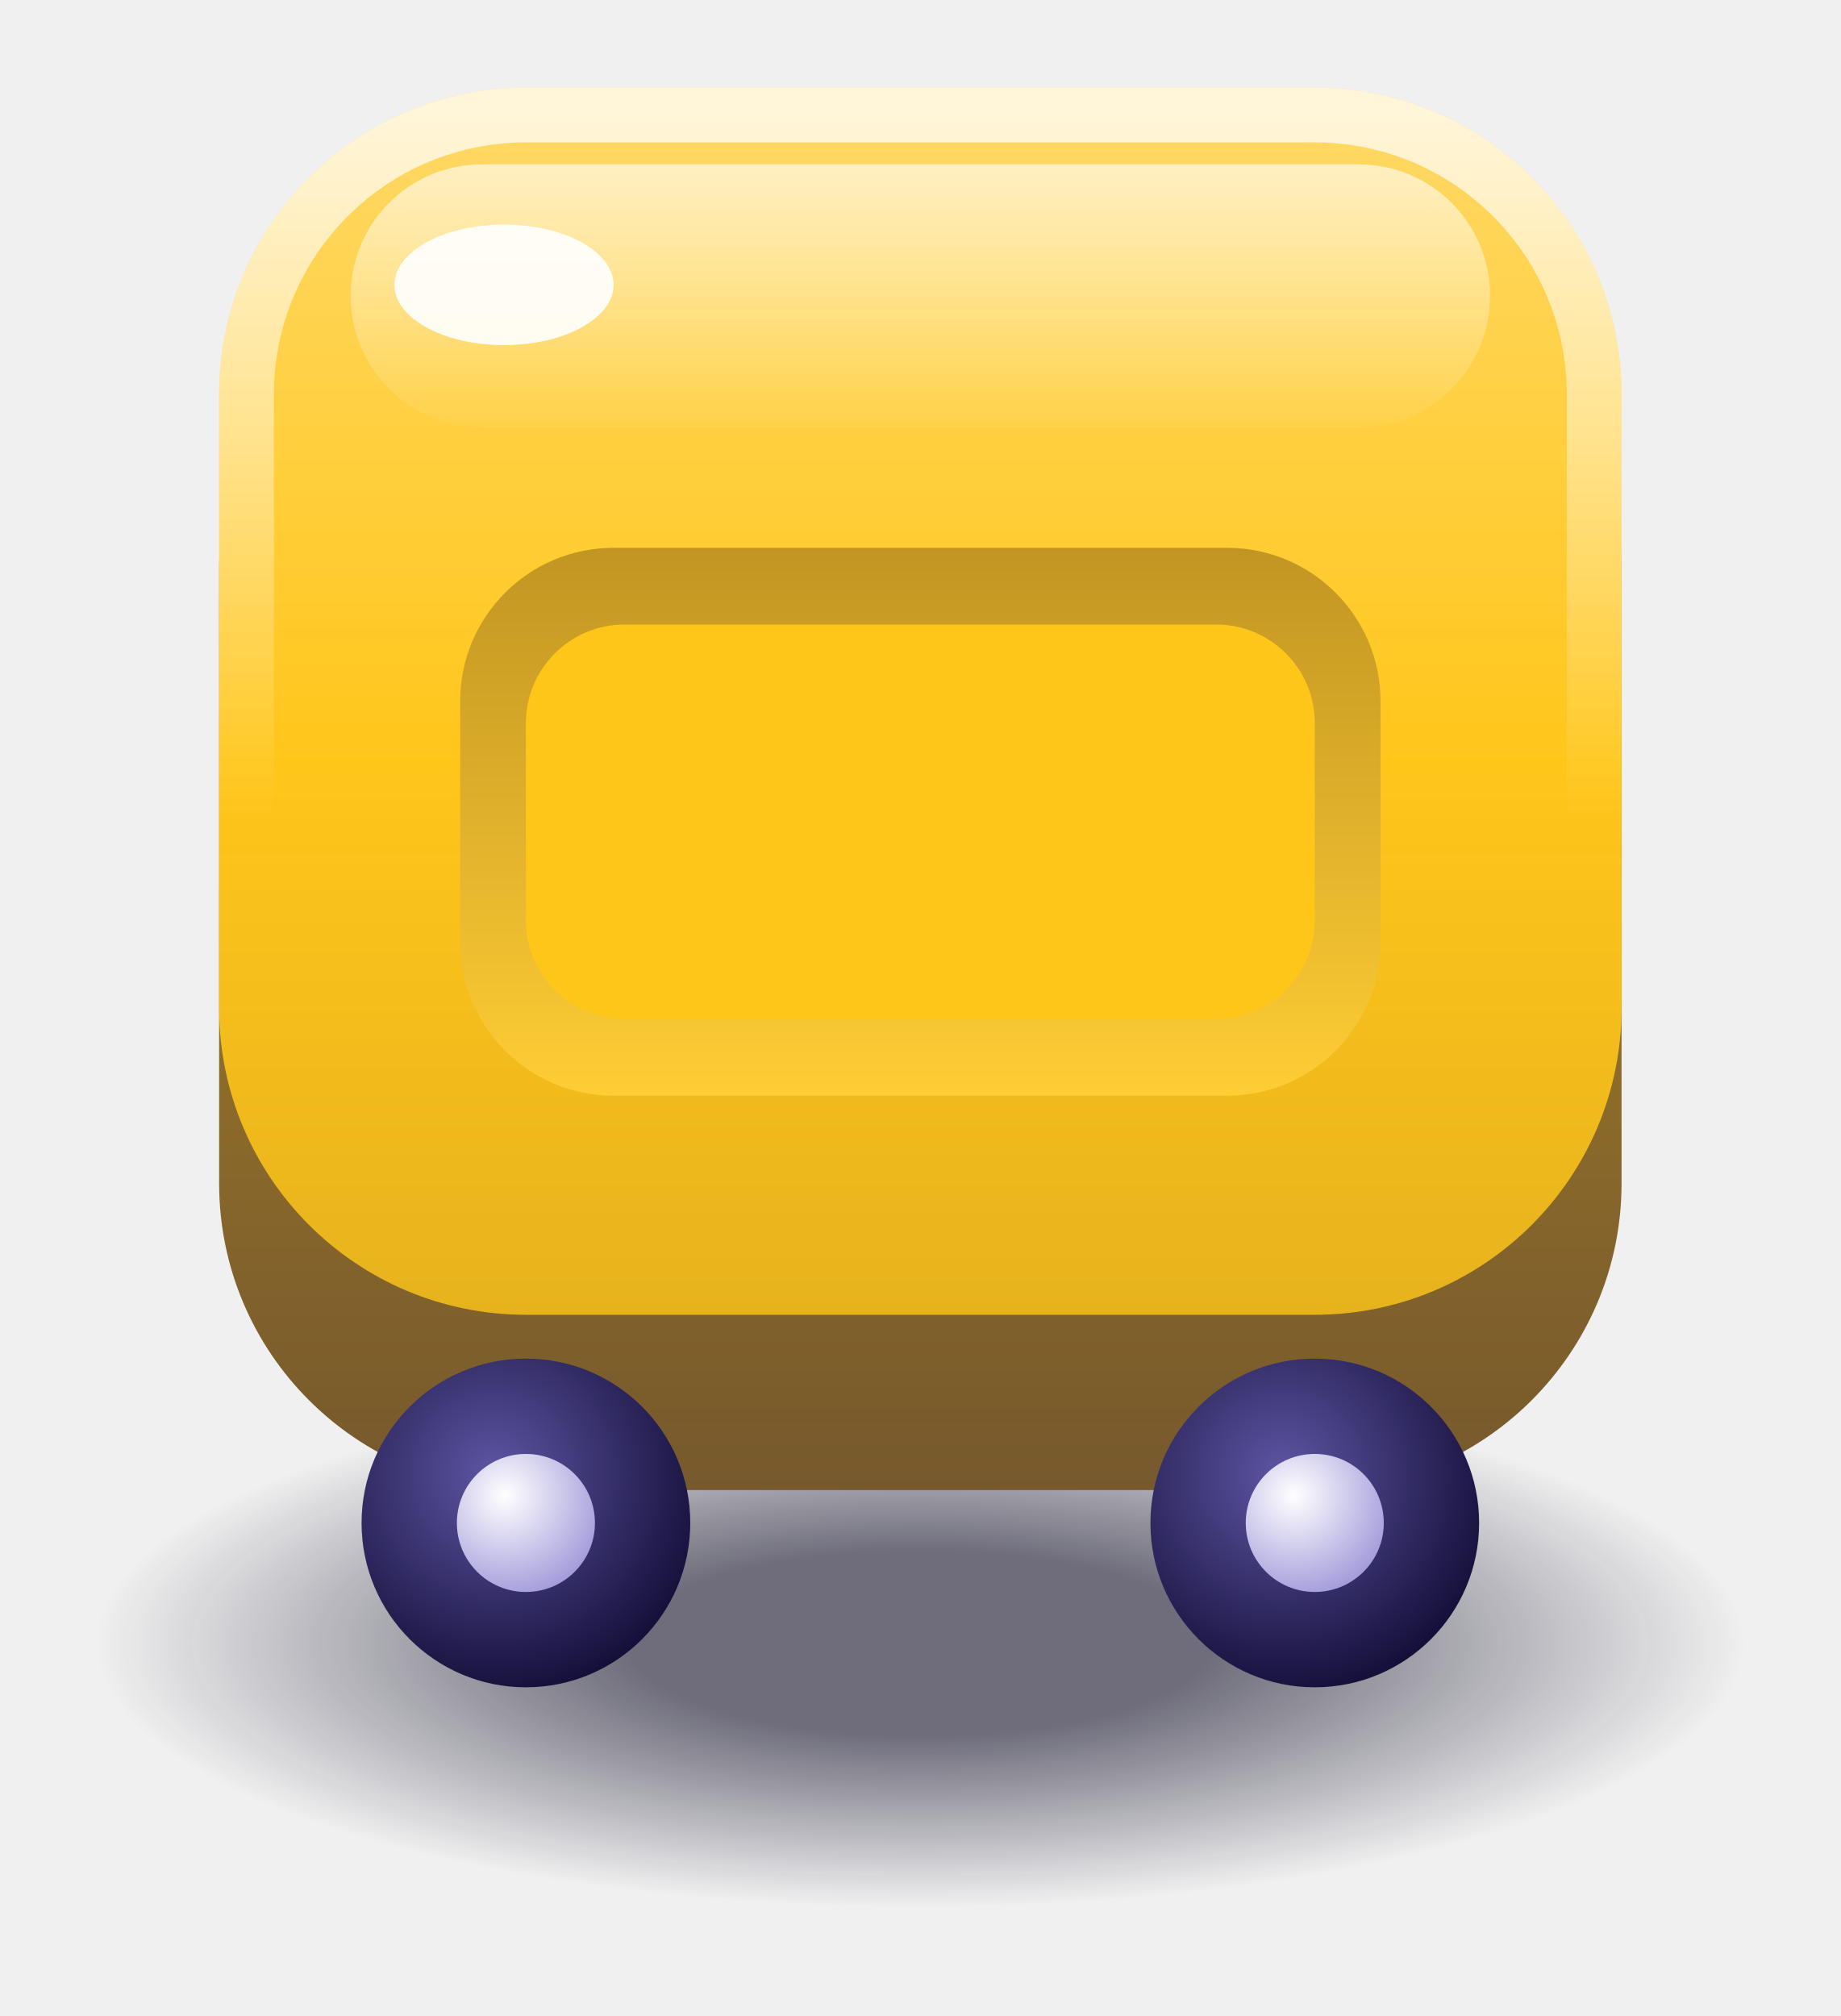
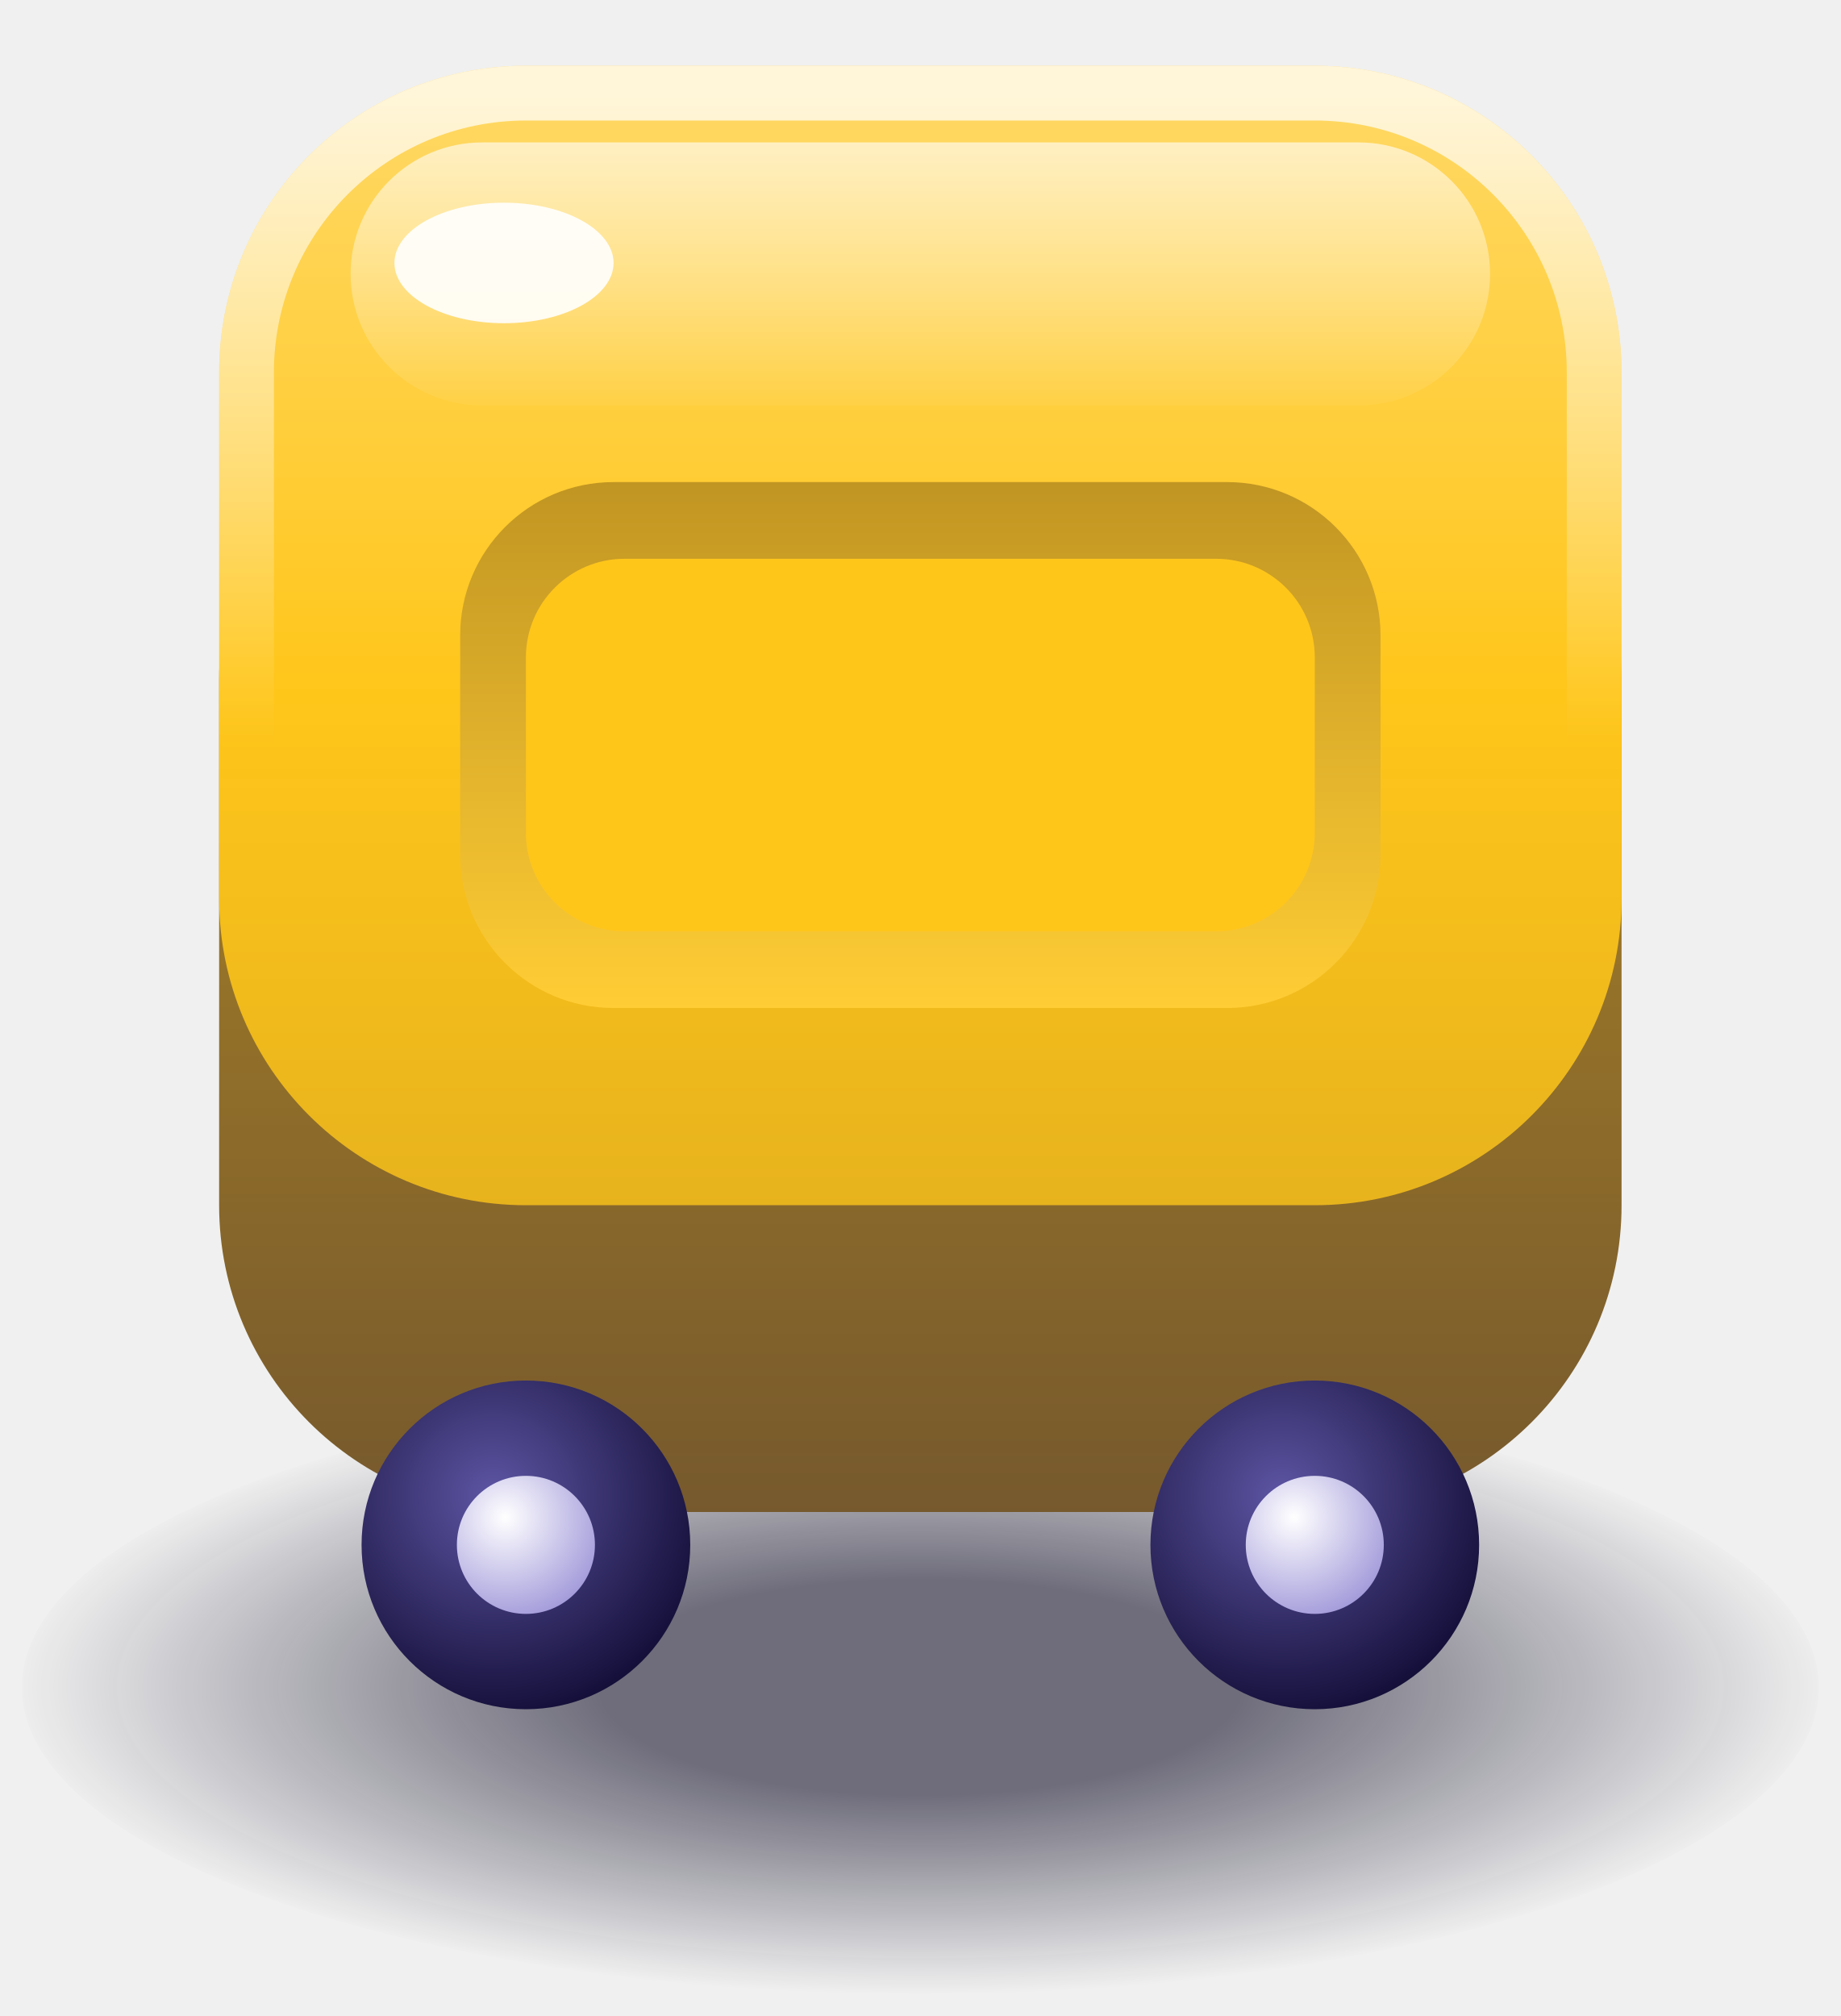
<svg xmlns="http://www.w3.org/2000/svg" width="168" height="184" viewBox="0 0 168 184">
  <defs>
    <linearGradient id="top" x1="0" y1="0" x2="0" y2="1">
      <stop offset="0" stop-color="#ffd968" />
      <stop offset="0.55" stop-color="#ffc61a" />
      <stop offset="1" stop-color="#e7b31d" />
    </linearGradient>
    <linearGradient id="side" x1="0" y1="0" x2="0" y2="1">
      <stop offset="0" stop-color="#b88e24" />
      <stop offset="1" stop-color="#76592d" />
    </linearGradient>
    <linearGradient id="panel" x1="0" y1="0" x2="0" y2="1">
      <stop offset="0" stop-color="#c19522" />
      <stop offset="1" stop-color="#ffcd35" />
    </linearGradient>
    <linearGradient id="rim" x1="0" y1="0" x2="0" y2="1">
      <stop offset="0" stop-color="#ffffff" stop-opacity="0.75" />
      <stop offset="0.6" stop-color="#ffffff" stop-opacity="0" />
    </linearGradient>
    <linearGradient id="gloss" x1="0" y1="0" x2="0" y2="1">
      <stop offset="0" stop-color="#ffffff" stop-opacity="0.62" />
      <stop offset="1" stop-color="#ffffff" stop-opacity="0.04" />
    </linearGradient>
    <radialGradient id="shadow" cx="0.5" cy="0.5" r="0.5">
      <stop offset="0.35" stop-color="#05021c" stop-opacity="0.55" />
      <stop offset="1" stop-color="#05021c" stop-opacity="0" />
    </radialGradient>
    <radialGradient id="wheel" cx="0.4" cy="0.35" r="0.7">
      <stop offset="0" stop-color="#5d55a3" />
      <stop offset="1" stop-color="#120d36" />
    </radialGradient>
    <radialGradient id="hub" cx="0.35" cy="0.3" r="0.8">
      <stop offset="0" stop-color="#ffffff" />
      <stop offset="1" stop-color="#9d95d8" />
    </radialGradient>
    <radialGradient id="dome" cx="0.35" cy="0.3" r="0.8">
      <stop offset="0" stop-color="#ffe081" />
      <stop offset="1" stop-color="#ac8425" />
    </radialGradient>
    <linearGradient id="glass" x1="0" y1="0" x2="1" y2="1">
      <stop offset="0" stop-color="#d8f4ff" />
      <stop offset="1" stop-color="#3fa9f0" />
    </linearGradient>
    <radialGradient id="lamp" cx="0.4" cy="0.35" r="0.7">
      <stop offset="0" stop-color="#ffffff" />
      <stop offset="1" stop-color="#ffcf3a" />
    </radialGradient>
  </defs>
-   <ellipse cx="84.0" cy="150" rx="76.0" ry="24" fill="url(#shadow)" />
-   <rect x="20" y="24" width="128" height="112" rx="28" fill="url(#side)" />
-   <circle cx="48" cy="139" r="15" fill="url(#wheel)" />
-   <circle cx="48" cy="139" r="6.3" fill="url(#hub)" />
-   <circle cx="120" cy="139" r="15" fill="url(#wheel)" />
-   <circle cx="120" cy="139" r="6.3" fill="url(#hub)" />
-   <rect x="20" y="8" width="128" height="112" rx="28" fill="url(#top)" />
-   <rect x="22.5" y="10.5" width="123" height="107" rx="25.5" fill="none" stroke="url(#rim)" stroke-width="5" />
-   <rect x="42" y="50" width="84" height="50" rx="14" fill="url(#panel)" />
-   <rect x="48" y="57" width="72" height="36" rx="9" fill="#ffc61a" />
-   <rect x="32" y="15" width="104" height="24" rx="12" fill="url(#gloss)" />
-   <ellipse cx="46" cy="26" rx="10" ry="5.5" fill="#ffffff" fill-opacity="0.9" />
+   <ellipse cx="84.0" cy="154" rx="82.0" ry="28" fill="url(#shadow)" />
+   <rect x="20" y="34" width="128" height="104" rx="28" fill="url(#side)" />
+   <circle cx="48" cy="141" r="15" fill="url(#wheel)" />
+   <circle cx="48" cy="141" r="6.3" fill="url(#hub)" />
+   <circle cx="120" cy="141" r="15" fill="url(#wheel)" />
+   <circle cx="120" cy="141" r="6.3" fill="url(#hub)" />
+   <rect x="20" y="6" width="128" height="104" rx="28" fill="url(#top)" />
+   <rect x="22.5" y="8.5" width="123" height="99" rx="25.5" fill="none" stroke="url(#rim)" stroke-width="5" />
+   <rect x="42" y="44" width="84" height="48" rx="14" fill="url(#panel)" />
+   <rect x="48" y="51" width="72" height="34" rx="9" fill="#ffc61a" />
+   <rect x="32" y="13" width="104" height="24" rx="12" fill="url(#gloss)" />
+   <ellipse cx="46" cy="24" rx="10" ry="5.5" fill="#ffffff" fill-opacity="0.9" />
</svg>
